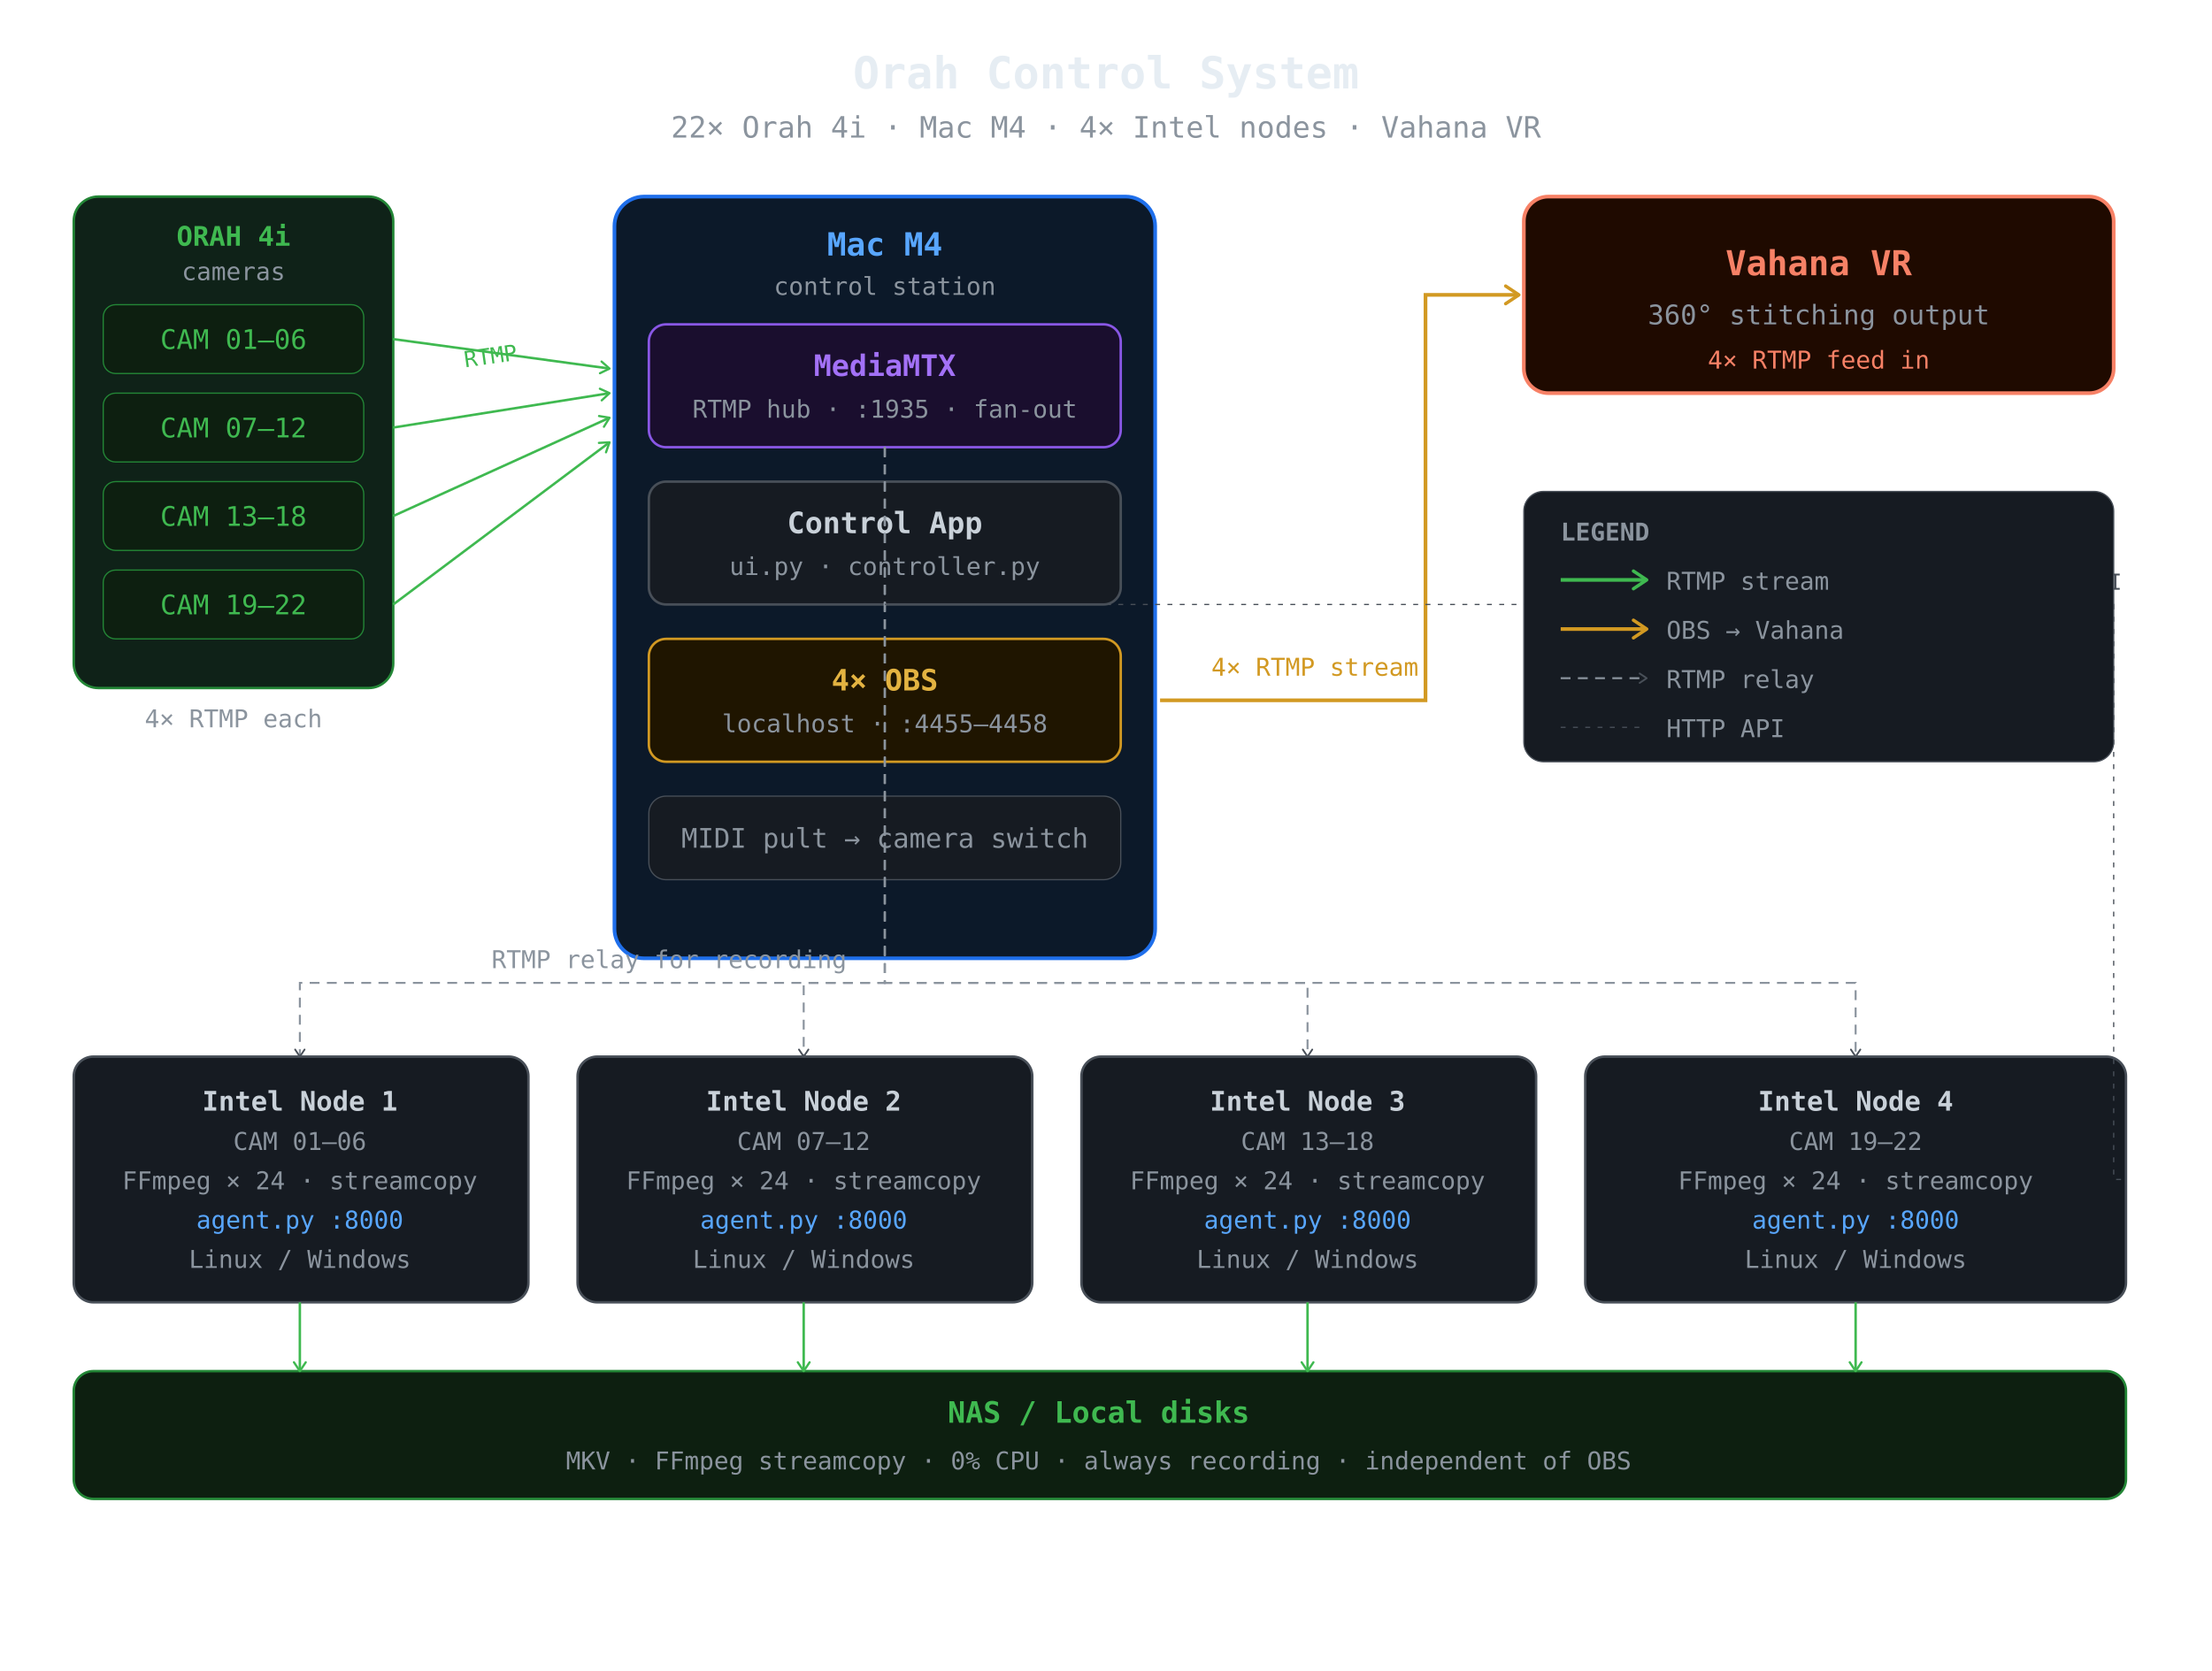
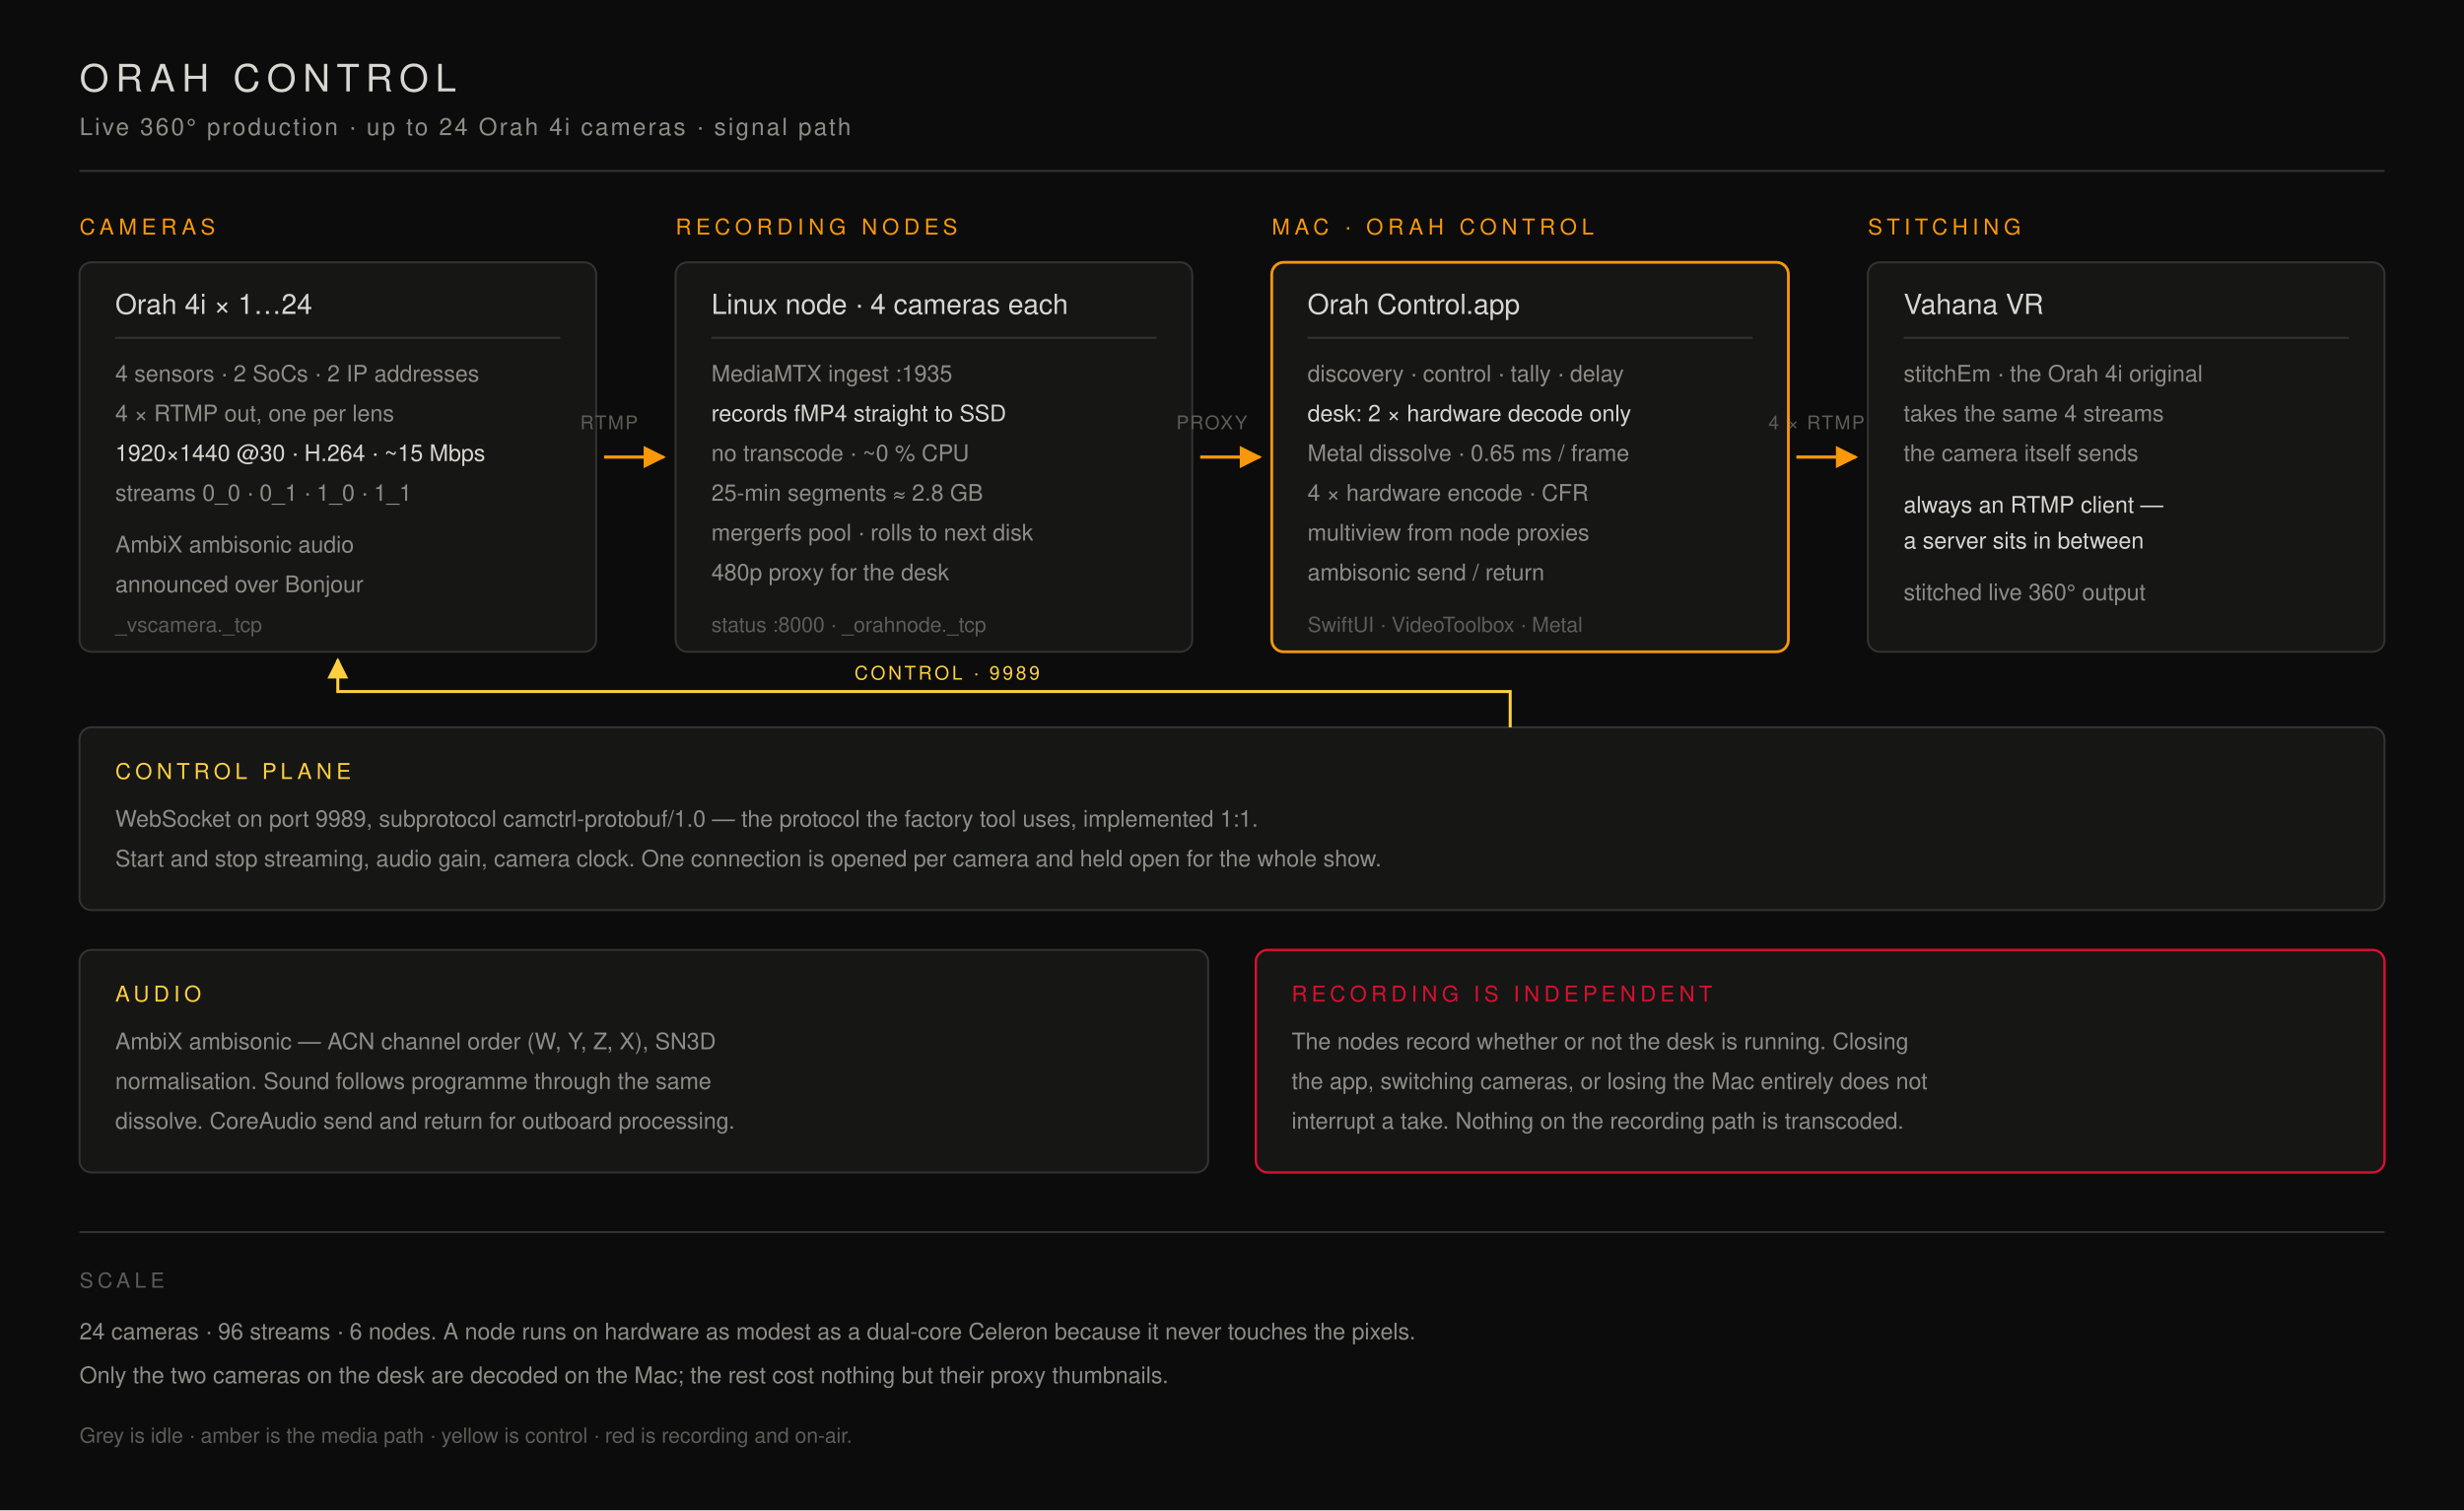
- <svg xmlns="http://www.w3.org/2000/svg" width="900" viewBox="0 0 900 680" role="img" style="background:#0d1117;border-radius:12px">
+ <svg xmlns="http://www.w3.org/2000/svg" viewBox="0 0 1240 760" width="1240" height="760" font-family="Helvetica Neue, Helvetica, Roboto, Arial, sans-serif">
  <defs>
-     <marker id="arr" viewBox="0 0 10 10" refX="8" refY="5" markerWidth="6" markerHeight="6" orient="auto-start-reverse">
-       <path d="M2 1L8 5L2 9" fill="none" stroke="#58a6ff" stroke-width="1.5" stroke-linecap="round" stroke-linejoin="round" />
+     <marker id="a" viewBox="0 0 10 10" refX="9" refY="5" markerWidth="7" markerHeight="7" orient="auto-start-reverse">
+       <path d="M0 0 L10 5 L0 10 z" fill="#F8980A" />
    </marker>
-     <marker id="arr-green" viewBox="0 0 10 10" refX="8" refY="5" markerWidth="6" markerHeight="6" orient="auto-start-reverse">
-       <path d="M2 1L8 5L2 9" fill="none" stroke="#3fb950" stroke-width="1.5" stroke-linecap="round" stroke-linejoin="round" />
+     <marker id="ay" viewBox="0 0 10 10" refX="9" refY="5" markerWidth="7" markerHeight="7" orient="auto-start-reverse">
+       <path d="M0 0 L10 5 L0 10 z" fill="#FED040" />
    </marker>
-     <marker id="arr-amber" viewBox="0 0 10 10" refX="8" refY="5" markerWidth="6" markerHeight="6" orient="auto-start-reverse">
-       <path d="M2 1L8 5L2 9" fill="none" stroke="#d29922" stroke-width="1.5" stroke-linecap="round" stroke-linejoin="round" />
-     </marker>
-     <marker id="arr-gray" viewBox="0 0 10 10" refX="8" refY="5" markerWidth="6" markerHeight="6" orient="auto-start-reverse">
-       <path d="M2 1L8 5L2 9" fill="none" stroke="#484f58" stroke-width="1.5" stroke-linecap="round" stroke-linejoin="round" />
+     <marker id="ad" viewBox="0 0 10 10" refX="9" refY="5" markerWidth="7" markerHeight="7" orient="auto-start-reverse">
+       <path d="M0 0 L10 5 L0 10 z" fill="#8E8C86" />
    </marker>
  </defs>
-   <text x="450" y="36" text-anchor="middle" font-family="ui-monospace,monospace" font-size="18" font-weight="700" fill="#e6edf3">Orah Control System</text>
-   <text x="450" y="56" text-anchor="middle" font-family="ui-monospace,monospace" font-size="12" fill="#8b949e">22× Orah 4i · Mac M4 · 4× Intel nodes · Vahana VR</text>
-   <rect x="30" y="80" width="130" height="200" rx="10" fill="#0f2218" stroke="#238636" stroke-width="1" />
-   <text x="95" y="100" text-anchor="middle" font-family="ui-monospace,monospace" font-size="11" font-weight="700" fill="#3fb950">ORAH 4i</text>
-   <text x="95" y="114" text-anchor="middle" font-family="ui-monospace,monospace" font-size="10" fill="#8b949e">cameras</text>
-   <rect x="42" y="124" width="106" height="28" rx="5" fill="#0d1f10" stroke="#238636" stroke-width="0.5" />
-   <text x="95" y="142" text-anchor="middle" font-family="ui-monospace,monospace" font-size="11" fill="#3fb950">CAM 01–06</text>
-   <rect x="42" y="160" width="106" height="28" rx="5" fill="#0d1f10" stroke="#238636" stroke-width="0.5" />
-   <text x="95" y="178" text-anchor="middle" font-family="ui-monospace,monospace" font-size="11" fill="#3fb950">CAM 07–12</text>
-   <rect x="42" y="196" width="106" height="28" rx="5" fill="#0d1f10" stroke="#238636" stroke-width="0.5" />
-   <text x="95" y="214" text-anchor="middle" font-family="ui-monospace,monospace" font-size="11" fill="#3fb950">CAM 13–18</text>
-   <rect x="42" y="232" width="106" height="28" rx="5" fill="#0d1f10" stroke="#238636" stroke-width="0.5" />
-   <text x="95" y="250" text-anchor="middle" font-family="ui-monospace,monospace" font-size="11" fill="#3fb950">CAM 19–22</text>
-   <text x="95" y="296" text-anchor="middle" font-family="ui-monospace,monospace" font-size="10" fill="#8b949e">4× RTMP each</text>
-   <line x1="160" y1="138" x2="248" y2="150" stroke="#3fb950" stroke-width="1" marker-end="url(#arr-green)" />
-   <line x1="160" y1="174" x2="248" y2="160" stroke="#3fb950" stroke-width="1" marker-end="url(#arr-green)" />
-   <line x1="160" y1="210" x2="248" y2="170" stroke="#3fb950" stroke-width="1" marker-end="url(#arr-green)" />
-   <line x1="160" y1="246" x2="248" y2="180" stroke="#3fb950" stroke-width="1" marker-end="url(#arr-green)" />
-   <text x="200" y="148" text-anchor="middle" font-family="ui-monospace,monospace" font-size="9" fill="#3fb950" transform="rotate(-8,200,148)">RTMP</text>
-   <rect x="250" y="80" width="220" height="310" rx="12" fill="#0c1929" stroke="#1f6feb" stroke-width="1.5" />
-   <text x="360" y="104" text-anchor="middle" font-family="ui-monospace,monospace" font-size="13" font-weight="700" fill="#58a6ff">Mac M4</text>
-   <text x="360" y="120" text-anchor="middle" font-family="ui-monospace,monospace" font-size="10" fill="#8b949e">control station</text>
-   <rect x="264" y="132" width="192" height="50" rx="7" fill="#1a0e2e" stroke="#8957e5" stroke-width="1" />
-   <text x="360" y="153" text-anchor="middle" font-family="ui-monospace,monospace" font-size="12" font-weight="700" fill="#a371f7">MediaMTX</text>
-   <text x="360" y="170" text-anchor="middle" font-family="ui-monospace,monospace" font-size="10" fill="#8b949e">RTMP hub · :1935 · fan-out</text>
-   <rect x="264" y="196" width="192" height="50" rx="7" fill="#161b22" stroke="#484f58" stroke-width="1" />
-   <text x="360" y="217" text-anchor="middle" font-family="ui-monospace,monospace" font-size="12" font-weight="700" fill="#c9d1d9">Control App</text>
-   <text x="360" y="234" text-anchor="middle" font-family="ui-monospace,monospace" font-size="10" fill="#8b949e">ui.py · controller.py</text>
-   <rect x="264" y="260" width="192" height="50" rx="7" fill="#1f1500" stroke="#d29922" stroke-width="1" />
-   <text x="360" y="281" text-anchor="middle" font-family="ui-monospace,monospace" font-size="12" font-weight="700" fill="#e3b341">4× OBS</text>
-   <text x="360" y="298" text-anchor="middle" font-family="ui-monospace,monospace" font-size="10" fill="#8b949e">localhost · :4455–4458</text>
-   <rect x="264" y="324" width="192" height="34" rx="7" fill="#161b22" stroke="#484f58" stroke-width="0.5" />
-   <text x="360" y="345" text-anchor="middle" font-family="ui-monospace,monospace" font-size="11" fill="#8b949e">MIDI pult → camera switch</text>
-   <rect x="620" y="80" width="240" height="80" rx="10" fill="#1f0a00" stroke="#f78166" stroke-width="1.5" />
-   <text x="740" y="112" text-anchor="middle" font-family="ui-monospace,monospace" font-size="14" font-weight="700" fill="#f78166">Vahana VR</text>
-   <text x="740" y="132" text-anchor="middle" font-family="ui-monospace,monospace" font-size="11" fill="#8b949e">360° stitching output</text>
-   <text x="740" y="150" text-anchor="middle" font-family="ui-monospace,monospace" font-size="10" fill="#f78166">4× RTMP feed in</text>
-   <path d="M472 285 L580 285 L580 120 L618 120" fill="none" stroke="#d29922" stroke-width="1.5" marker-end="url(#arr-amber)" />
-   <text x="535" y="275" text-anchor="middle" font-family="ui-monospace,monospace" font-size="10" fill="#d29922">4× RTMP stream</text>
-   <rect x="30" y="430" width="185" height="100" rx="8" fill="#161b22" stroke="#484f58" stroke-width="1" />
-   <text x="122" y="452" text-anchor="middle" font-family="ui-monospace,monospace" font-size="11" font-weight="700" fill="#c9d1d9">Intel Node 1</text>
-   <text x="122" y="468" text-anchor="middle" font-family="ui-monospace,monospace" font-size="10" fill="#8b949e">CAM 01–06</text>
-   <text x="122" y="484" text-anchor="middle" font-family="ui-monospace,monospace" font-size="10" fill="#8b949e">FFmpeg × 24 · streamcopy</text>
-   <text x="122" y="500" text-anchor="middle" font-family="ui-monospace,monospace" font-size="10" fill="#58a6ff">agent.py :8000</text>
-   <text x="122" y="516" text-anchor="middle" font-family="ui-monospace,monospace" font-size="10" fill="#8b949e">Linux / Windows</text>
-   <rect x="235" y="430" width="185" height="100" rx="8" fill="#161b22" stroke="#484f58" stroke-width="1" />
-   <text x="327" y="452" text-anchor="middle" font-family="ui-monospace,monospace" font-size="11" font-weight="700" fill="#c9d1d9">Intel Node 2</text>
-   <text x="327" y="468" text-anchor="middle" font-family="ui-monospace,monospace" font-size="10" fill="#8b949e">CAM 07–12</text>
-   <text x="327" y="484" text-anchor="middle" font-family="ui-monospace,monospace" font-size="10" fill="#8b949e">FFmpeg × 24 · streamcopy</text>
-   <text x="327" y="500" text-anchor="middle" font-family="ui-monospace,monospace" font-size="10" fill="#58a6ff">agent.py :8000</text>
-   <text x="327" y="516" text-anchor="middle" font-family="ui-monospace,monospace" font-size="10" fill="#8b949e">Linux / Windows</text>
-   <rect x="440" y="430" width="185" height="100" rx="8" fill="#161b22" stroke="#484f58" stroke-width="1" />
-   <text x="532" y="452" text-anchor="middle" font-family="ui-monospace,monospace" font-size="11" font-weight="700" fill="#c9d1d9">Intel Node 3</text>
-   <text x="532" y="468" text-anchor="middle" font-family="ui-monospace,monospace" font-size="10" fill="#8b949e">CAM 13–18</text>
-   <text x="532" y="484" text-anchor="middle" font-family="ui-monospace,monospace" font-size="10" fill="#8b949e">FFmpeg × 24 · streamcopy</text>
-   <text x="532" y="500" text-anchor="middle" font-family="ui-monospace,monospace" font-size="10" fill="#58a6ff">agent.py :8000</text>
-   <text x="532" y="516" text-anchor="middle" font-family="ui-monospace,monospace" font-size="10" fill="#8b949e">Linux / Windows</text>
-   <rect x="645" y="430" width="220" height="100" rx="8" fill="#161b22" stroke="#484f58" stroke-width="1" />
-   <text x="755" y="452" text-anchor="middle" font-family="ui-monospace,monospace" font-size="11" font-weight="700" fill="#c9d1d9">Intel Node 4</text>
-   <text x="755" y="468" text-anchor="middle" font-family="ui-monospace,monospace" font-size="10" fill="#8b949e">CAM 19–22</text>
-   <text x="755" y="484" text-anchor="middle" font-family="ui-monospace,monospace" font-size="10" fill="#8b949e">FFmpeg × 24 · streamcopy</text>
-   <text x="755" y="500" text-anchor="middle" font-family="ui-monospace,monospace" font-size="10" fill="#58a6ff">agent.py :8000</text>
-   <text x="755" y="516" text-anchor="middle" font-family="ui-monospace,monospace" font-size="10" fill="#8b949e">Linux / Windows</text>
-   <path d="M360 182 L360 400 L122 400 L122 430" fill="none" stroke="#8b949e" stroke-width="0.8" stroke-dasharray="4 3" marker-end="url(#arr-gray)" />
-   <path d="M360 182 L360 400 L327 400 L327 430" fill="none" stroke="#8b949e" stroke-width="0.8" stroke-dasharray="4 3" marker-end="url(#arr-gray)" />
-   <path d="M360 182 L360 400 L532 400 L532 430" fill="none" stroke="#8b949e" stroke-width="0.8" stroke-dasharray="4 3" marker-end="url(#arr-gray)" />
-   <path d="M360 182 L360 400 L755 400 L755 430" fill="none" stroke="#8b949e" stroke-width="0.8" stroke-dasharray="4 3" marker-end="url(#arr-gray)" />
-   <text x="200" y="394" font-family="ui-monospace,monospace" font-size="10" fill="#8b949e">RTMP relay for recording</text>
-   <path d="M360 246 L860 246 L860 480 L866 480" fill="none" stroke="#484f58" stroke-width="0.5" stroke-dasharray="2 3" />
-   <text x="820" y="240" font-family="ui-monospace,monospace" font-size="9" fill="#484f58">HTTP API</text>
-   <rect x="30" y="558" width="835" height="52" rx="8" fill="#0d1f10" stroke="#238636" stroke-width="1" />
-   <text x="447" y="579" text-anchor="middle" font-family="ui-monospace,monospace" font-size="12" font-weight="700" fill="#3fb950">NAS / Local disks</text>
-   <text x="447" y="598" text-anchor="middle" font-family="ui-monospace,monospace" font-size="10" fill="#8b949e">MKV · FFmpeg streamcopy · 0% CPU · always recording · independent of OBS</text>
-   <line x1="122" y1="530" x2="122" y2="558" stroke="#3fb950" stroke-width="1" marker-end="url(#arr-green)" />
-   <line x1="327" y1="530" x2="327" y2="558" stroke="#3fb950" stroke-width="1" marker-end="url(#arr-green)" />
-   <line x1="532" y1="530" x2="532" y2="558" stroke="#3fb950" stroke-width="1" marker-end="url(#arr-green)" />
-   <line x1="755" y1="530" x2="755" y2="558" stroke="#3fb950" stroke-width="1" marker-end="url(#arr-green)" />
-   <rect x="620" y="200" width="240" height="110" rx="8" fill="#161b22" stroke="#484f58" stroke-width="0.5" />
-   <text x="635" y="220" font-family="ui-monospace,monospace" font-size="10" font-weight="700" fill="#8b949e">LEGEND</text>
-   <line x1="635" y1="236" x2="670" y2="236" stroke="#3fb950" stroke-width="1.5" marker-end="url(#arr-green)" />
-   <text x="678" y="240" font-family="ui-monospace,monospace" font-size="10" fill="#8b949e">RTMP stream</text>
-   <line x1="635" y1="256" x2="670" y2="256" stroke="#d29922" stroke-width="1.5" marker-end="url(#arr-amber)" />
-   <text x="678" y="260" font-family="ui-monospace,monospace" font-size="10" fill="#8b949e">OBS → Vahana</text>
-   <line x1="635" y1="276" x2="670" y2="276" stroke="#8b949e" stroke-width="0.8" stroke-dasharray="4 3" marker-end="url(#arr-gray)" />
-   <text x="678" y="280" font-family="ui-monospace,monospace" font-size="10" fill="#8b949e">RTMP relay</text>
-   <line x1="635" y1="296" x2="670" y2="296" stroke="#484f58" stroke-width="0.5" stroke-dasharray="2 3" />
-   <text x="678" y="300" font-family="ui-monospace,monospace" font-size="10" fill="#8b949e">HTTP API</text>
+   <rect width="1240" height="760" fill="#0C0C0C" />
+   <text x="40" y="46" fill="#D8D6D0" font-size="19" letter-spacing="3.4">ORAH CONTROL</text>
+   <text x="40" y="68" fill="#8E8C86" font-size="12" letter-spacing="1.1">Live 360° production · up to 24 Orah 4i cameras · signal path</text>
+   <line x1="40" y1="86" x2="1200" y2="86" stroke="#333331" stroke-width="1" />
+   <text x="40" y="118" fill="#F8980A" font-size="11" letter-spacing="2.4">CAMERAS</text>
+   <text x="340" y="118" fill="#F8980A" font-size="11" letter-spacing="2.4">RECORDING NODES</text>
+   <text x="640" y="118" fill="#F8980A" font-size="11" letter-spacing="2.4">MAC · ORAH CONTROL</text>
+   <text x="940" y="118" fill="#F8980A" font-size="11" letter-spacing="2.4">STITCHING</text>
+   <rect x="40" y="132" width="260" height="196" rx="6" fill="#161615" stroke="#333331" />
+   <text x="58" y="158" fill="#D8D6D0" font-size="14">Orah 4i × 1…24</text>
+   <line x1="58" y1="170" x2="282" y2="170" stroke="#333331" />
+   <text x="58" y="192" fill="#8E8C86" font-size="11.5">4 sensors · 2 SoCs · 2 IP addresses</text>
+   <text x="58" y="212" fill="#8E8C86" font-size="11.5">4 × RTMP out, one per lens</text>
+   <text x="58" y="232" fill="#D8D6D0" font-size="11.5">1920×1440 @30 · H.264 · ~15 Mbps</text>
+   <text x="58" y="252" fill="#8E8C86" font-size="11.5">streams 0_0 · 0_1 · 1_0 · 1_1</text>
+   <text x="58" y="278" fill="#8E8C86" font-size="11.5">AmbiX ambisonic audio</text>
+   <text x="58" y="298" fill="#8E8C86" font-size="11.5">announced over Bonjour</text>
+   <text x="58" y="318" fill="#5E5C57" font-size="10.5">_vscamera._tcp</text>
+   <line x1="304" y1="230" x2="334" y2="230" stroke="#F8980A" stroke-width="1.6" marker-end="url(#a)" />
+   <text x="292" y="216" fill="#5E5C57" font-size="9.5" letter-spacing="0.8">RTMP</text>
+   <rect x="340" y="132" width="260" height="196" rx="6" fill="#161615" stroke="#333331" />
+   <text x="358" y="158" fill="#D8D6D0" font-size="14">Linux node · 4 cameras each</text>
+   <line x1="358" y1="170" x2="582" y2="170" stroke="#333331" />
+   <text x="358" y="192" fill="#8E8C86" font-size="11.5">MediaMTX ingest :1935</text>
+   <text x="358" y="212" fill="#D8D6D0" font-size="11.5">records fMP4 straight to SSD</text>
+   <text x="358" y="232" fill="#8E8C86" font-size="11.5">no transcode · ~0 % CPU</text>
+   <text x="358" y="252" fill="#8E8C86" font-size="11.5">25-min segments ≈ 2.8 GB</text>
+   <text x="358" y="272" fill="#8E8C86" font-size="11.5">mergerfs pool · rolls to next disk</text>
+   <text x="358" y="292" fill="#8E8C86" font-size="11.5">480p proxy for the desk</text>
+   <text x="358" y="318" fill="#5E5C57" font-size="10.5">status :8000 · _orahnode._tcp</text>
+   <line x1="604" y1="230" x2="634" y2="230" stroke="#F8980A" stroke-width="1.6" marker-end="url(#a)" />
+   <text x="592" y="216" fill="#5E5C57" font-size="9.5" letter-spacing="0.8">PROXY</text>
+   <rect x="640" y="132" width="260" height="196" rx="6" fill="#161615" stroke="#F8980A" stroke-width="1.4" />
+   <text x="658" y="158" fill="#D8D6D0" font-size="14">Orah Control.app</text>
+   <line x1="658" y1="170" x2="882" y2="170" stroke="#333331" />
+   <text x="658" y="192" fill="#8E8C86" font-size="11.5">discovery · control · tally · delay</text>
+   <text x="658" y="212" fill="#D8D6D0" font-size="11.5">desk: 2 × hardware decode only</text>
+   <text x="658" y="232" fill="#8E8C86" font-size="11.5">Metal dissolve · 0.65 ms / frame</text>
+   <text x="658" y="252" fill="#8E8C86" font-size="11.5">4 × hardware encode · CFR</text>
+   <text x="658" y="272" fill="#8E8C86" font-size="11.5">multiview from node proxies</text>
+   <text x="658" y="292" fill="#8E8C86" font-size="11.5">ambisonic send / return</text>
+   <text x="658" y="318" fill="#5E5C57" font-size="10.5">SwiftUI · VideoToolbox · Metal</text>
+   <line x1="904" y1="230" x2="934" y2="230" stroke="#F8980A" stroke-width="1.6" marker-end="url(#a)" />
+   <text x="890" y="216" fill="#5E5C57" font-size="9.5" letter-spacing="0.8">4 × RTMP</text>
+   <rect x="940" y="132" width="260" height="196" rx="6" fill="#161615" stroke="#333331" />
+   <text x="958" y="158" fill="#D8D6D0" font-size="14">Vahana VR</text>
+   <line x1="958" y1="170" x2="1182" y2="170" stroke="#333331" />
+   <text x="958" y="192" fill="#8E8C86" font-size="11.5">stitchEm · the Orah 4i original</text>
+   <text x="958" y="212" fill="#8E8C86" font-size="11.5">takes the same 4 streams</text>
+   <text x="958" y="232" fill="#8E8C86" font-size="11.5">the camera itself sends</text>
+   <text x="958" y="258" fill="#D8D6D0" font-size="11.5">always an RTMP client —</text>
+   <text x="958" y="276" fill="#D8D6D0" font-size="11.5">a server sits in between</text>
+   <text x="958" y="302" fill="#8E8C86" font-size="11.5">stitched live 360° output</text>
+   <rect x="40" y="366" width="1160" height="92" rx="6" fill="#161615" stroke="#333331" />
+   <text x="58" y="392" fill="#FED040" font-size="11" letter-spacing="2.2">CONTROL PLANE</text>
+   <text x="58" y="416" fill="#8E8C86" font-size="11.5">WebSocket on port 9989, subprotocol camctrl-protobuf/1.0 — the protocol the factory tool uses, implemented 1:1.</text>
+   <text x="58" y="436" fill="#8E8C86" font-size="11.5">Start and stop streaming, audio gain, camera clock. One connection is opened per camera and held open for the whole show.</text>
+   <path d="M 760 366 L 760 348 L 170 348 L 170 332" fill="none" stroke="#FED040" stroke-width="1.5" marker-end="url(#ay)" />
+   <text x="430" y="342" fill="#FED040" font-size="9.5" letter-spacing="1.4">CONTROL · 9989</text>
+   <rect x="40" y="478" width="568" height="112" rx="6" fill="#161615" stroke="#333331" />
+   <text x="58" y="504" fill="#FED040" font-size="11" letter-spacing="2.2">AUDIO</text>
+   <text x="58" y="528" fill="#8E8C86" font-size="11.5">AmbiX ambisonic — ACN channel order (W, Y, Z, X), SN3D</text>
+   <text x="58" y="548" fill="#8E8C86" font-size="11.5">normalisation. Sound follows programme through the same</text>
+   <text x="58" y="568" fill="#8E8C86" font-size="11.5">dissolve. CoreAudio send and return for outboard processing.</text>
+   <rect x="632" y="478" width="568" height="112" rx="6" fill="#161615" stroke="#D81030" stroke-width="1.2" />
+   <text x="650" y="504" fill="#D81030" font-size="11" letter-spacing="2.2">RECORDING IS INDEPENDENT</text>
+   <text x="650" y="528" fill="#8E8C86" font-size="11.5">The nodes record whether or not the desk is running. Closing</text>
+   <text x="650" y="548" fill="#8E8C86" font-size="11.5">the app, switching cameras, or losing the Mac entirely does not</text>
+   <text x="650" y="568" fill="#8E8C86" font-size="11.5">interrupt a take. Nothing on the recording path is transcoded.</text>
+   <line x1="40" y1="620" x2="1200" y2="620" stroke="#333331" />
+   <text x="40" y="648" fill="#5E5C57" font-size="10.5" letter-spacing="2.2">SCALE</text>
+   <text x="40" y="674" fill="#8E8C86" font-size="11.5">24 cameras · 96 streams · 6 nodes. A node runs on hardware as modest as a dual-core Celeron because it never touches the pixels.</text>
+   <text x="40" y="696" fill="#8E8C86" font-size="11.5">Only the two cameras on the desk are decoded on the Mac; the rest cost nothing but their proxy thumbnails.</text>
+   <text x="40" y="726" fill="#5E5C57" font-size="10.5">Grey is idle · amber is the media path · yellow is control · red is recording and on-air.</text>
</svg>
